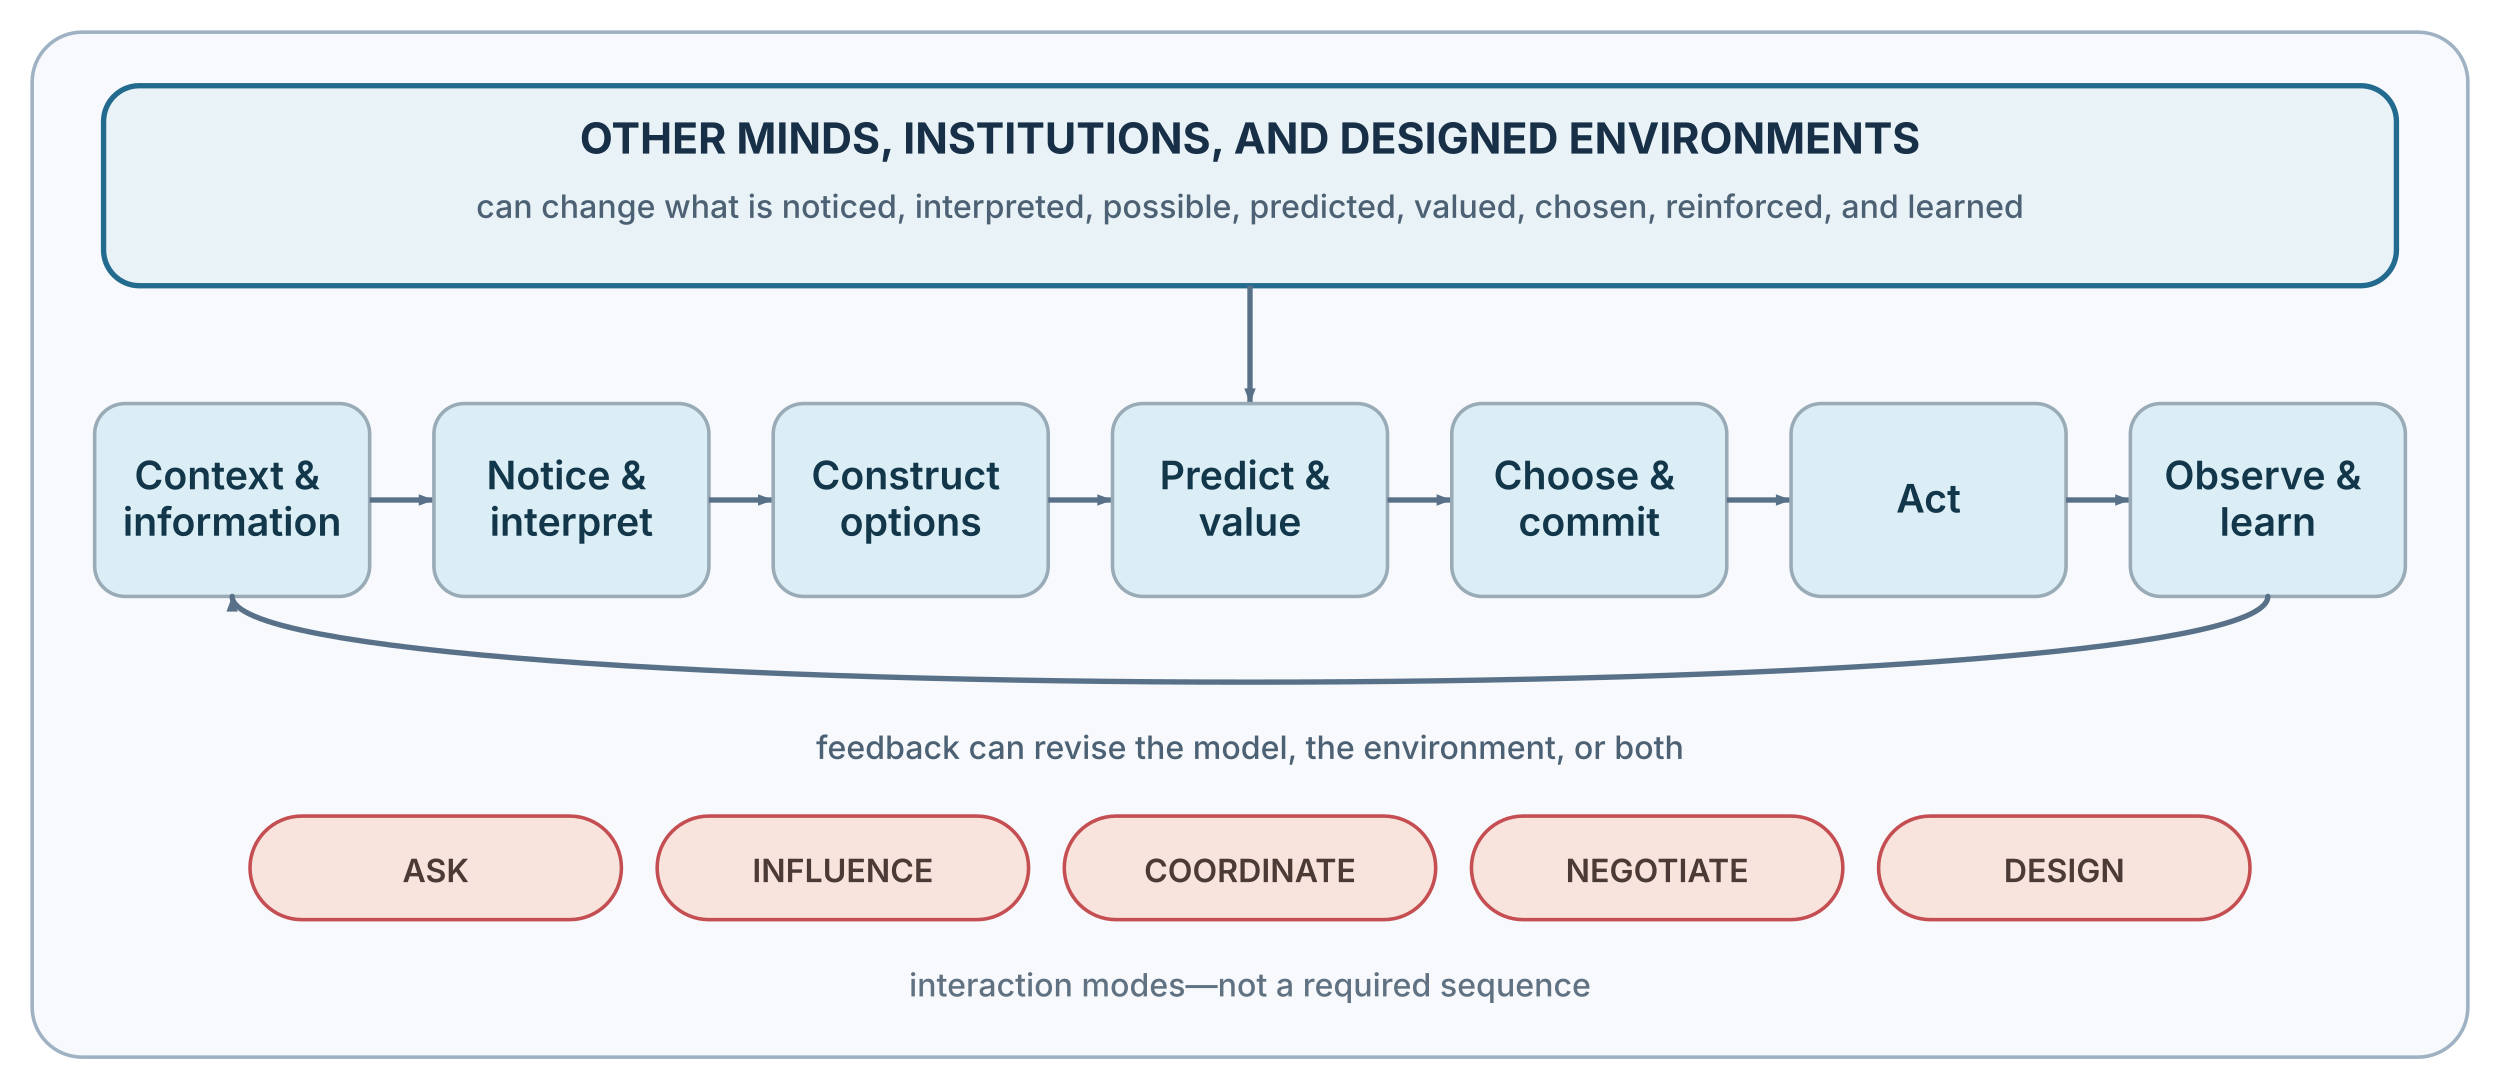
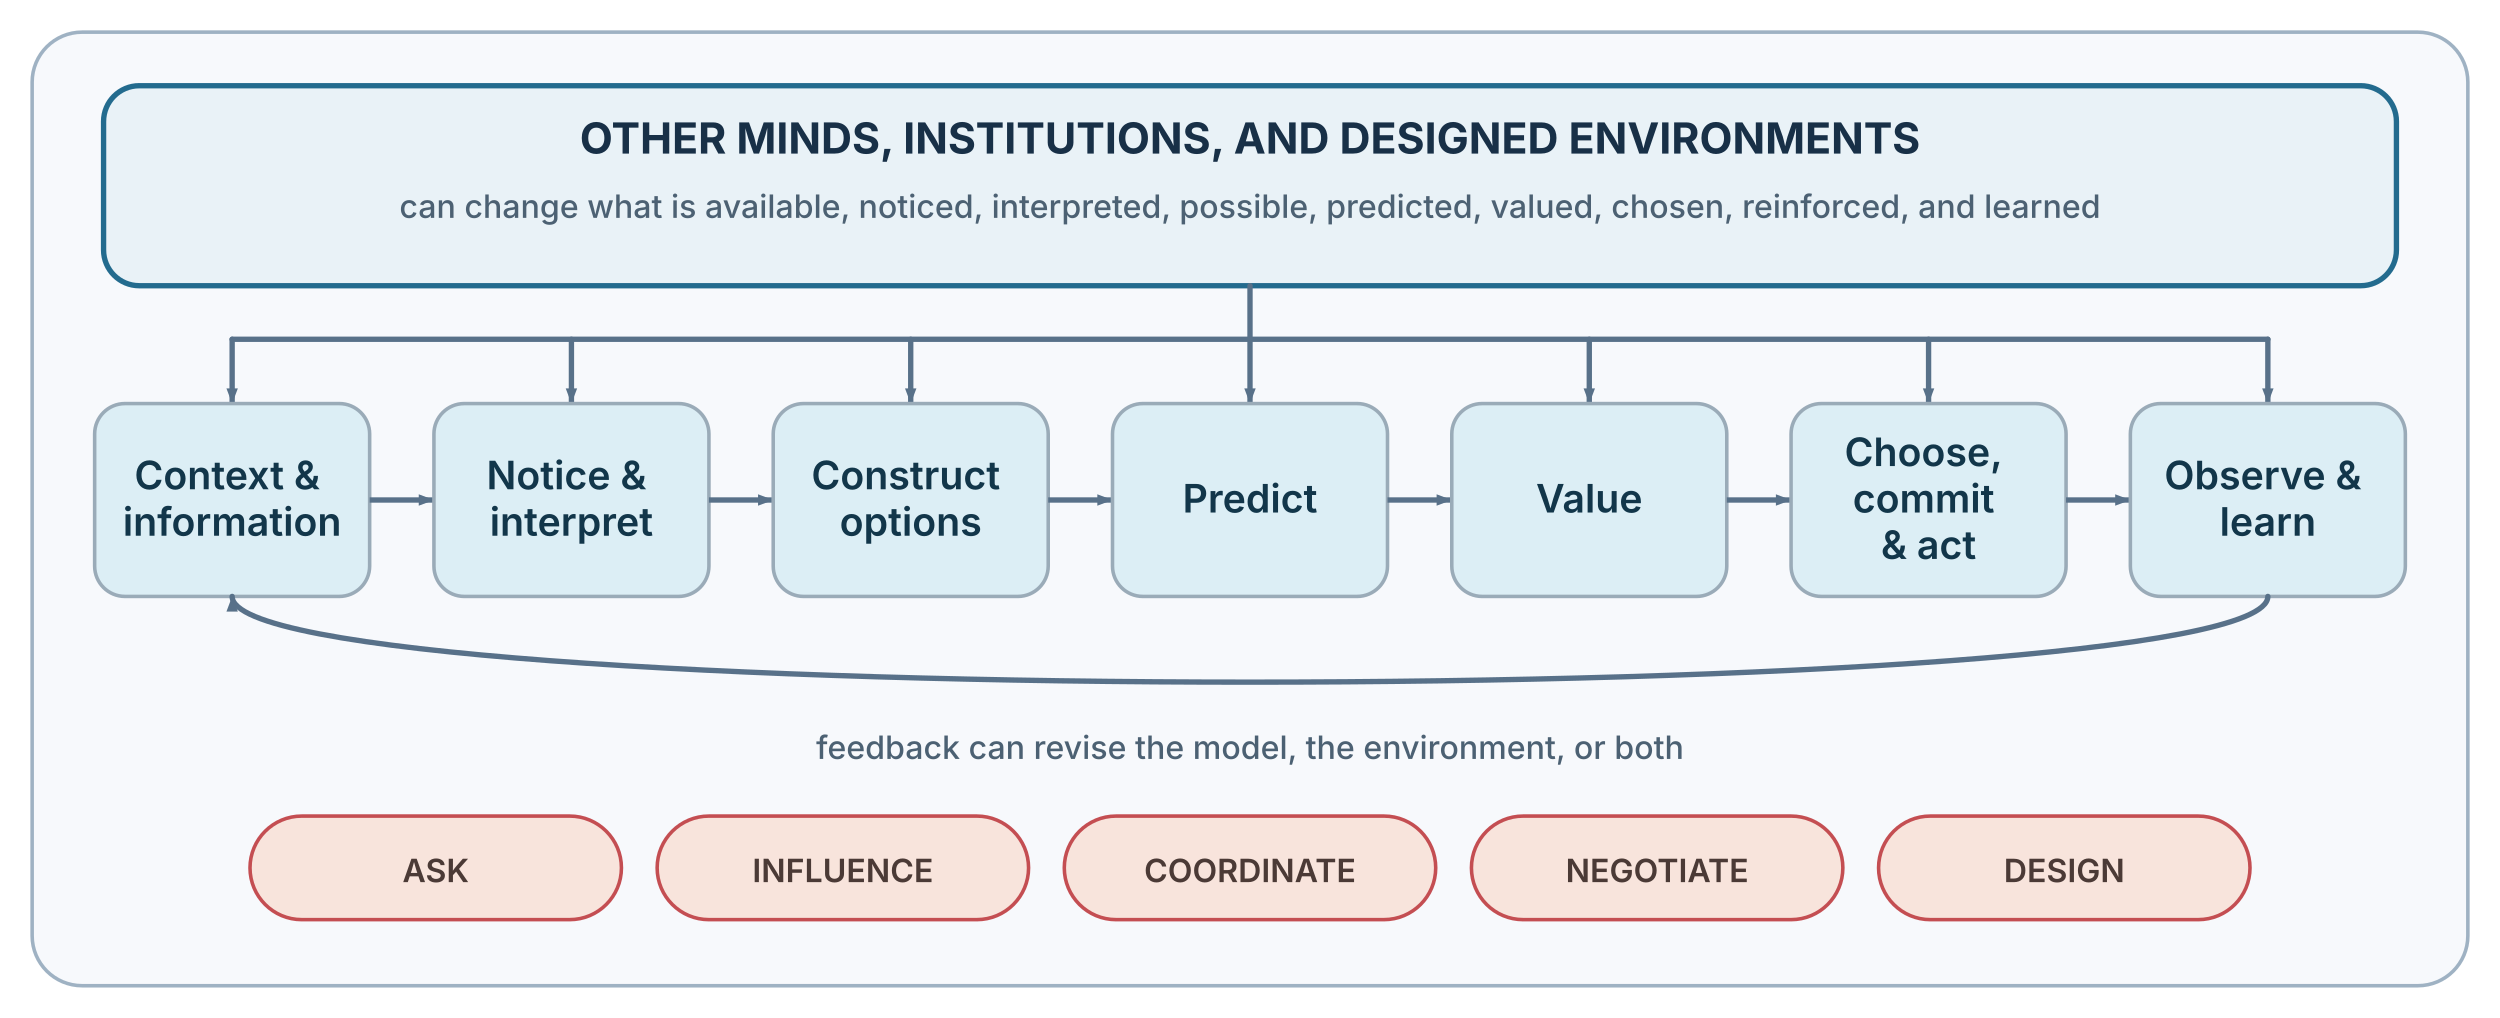
- <svg xmlns="http://www.w3.org/2000/svg" width="1400" height="610" viewBox="0 0 1400 610" role="img" aria-labelledby="title desc">
+ <svg xmlns="http://www.w3.org/2000/svg" width="1400" height="570" viewBox="0 0 1400 570" role="img" aria-labelledby="title desc">
  <defs>
    <marker id="arrow" viewBox="0 0 10 8" markerWidth="10" markerHeight="8" refX="9" refY="4" orient="auto" markerUnits="userSpaceOnUse">
      <path d="M0.5,0.8 L9,4 L0.5,7.2 z" fill="#587189" />
    </marker>
    <marker id="arrow-accent" viewBox="0 0 10 8" markerWidth="10" markerHeight="8" refX="9" refY="4" orient="auto" markerUnits="userSpaceOnUse">
      <path d="M0.5,0.8 L9,4 L0.5,7.2 z" fill="#c44e52" />
    </marker>
    <style>.node-label{font:600 22px -apple-system,BlinkMacSystemFont,"Segoe UI",sans-serif}.small{font:500 18px -apple-system,BlinkMacSystemFont,"Segoe UI",sans-serif}.outer{font:650 24px -apple-system,BlinkMacSystemFont,"Segoe UI",sans-serif}.mode{font:600 18px -apple-system,BlinkMacSystemFont,"Segoe UI",sans-serif}</style>
  </defs>
-   <rect x="18" y="18" width="1364" height="574" rx="28" fill="#f7f9fc" stroke="#9fb2c3" stroke-width="2" />
+   <rect x="18" y="18" width="1364" height="534" rx="28" fill="#f7f9fc" stroke="#9fb2c3" stroke-width="2" />
  <rect x="58" y="48" width="1284" height="112" rx="20" fill="#e9f2f7" stroke="#236b8e" stroke-width="3" />
  <text x="700" y="86" class="outer" fill="#183047" text-anchor="middle">OTHER MINDS, INSTITUTIONS, AND DESIGNED ENVIRONMENTS</text>
-   <text x="700" y="122" class="small" fill="#4c6173" text-anchor="middle">can change what is noticed, interpreted, possible, predicted, valued, chosen, reinforced, and learned</text>
-   <path d="M700 160 L700 226" fill="none" stroke="#587189" stroke-width="3" marker-end="url(#arrow)" />
+   <text x="700" y="122" class="small" fill="#4c6173" text-anchor="middle">can change what is available, noticed, interpreted, possible, predicted, valued, chosen, reinforced, and learned</text>
+   <path d="M700 160 V190 M130 190 H1270" fill="none" stroke="#587189" stroke-width="3" stroke-linecap="round" stroke-linejoin="round" />
+   <path d="M130 190 V226" fill="none" stroke="#587189" stroke-width="3" stroke-linecap="round" marker-end="url(#arrow)" />
+   <path d="M320 190 V226" fill="none" stroke="#587189" stroke-width="3" stroke-linecap="round" marker-end="url(#arrow)" />
+   <path d="M510 190 V226" fill="none" stroke="#587189" stroke-width="3" stroke-linecap="round" marker-end="url(#arrow)" />
+   <path d="M700 190 V226" fill="none" stroke="#587189" stroke-width="3" stroke-linecap="round" marker-end="url(#arrow)" />
+   <path d="M890 190 V226" fill="none" stroke="#587189" stroke-width="3" stroke-linecap="round" marker-end="url(#arrow)" />
+   <path d="M1080 190 V226" fill="none" stroke="#587189" stroke-width="3" stroke-linecap="round" marker-end="url(#arrow)" />
+   <path d="M1270 190 V226" fill="none" stroke="#587189" stroke-width="3" stroke-linecap="round" marker-end="url(#arrow)" />
  <rect x="53" y="226" width="154" height="108" rx="17" fill="#dceef5" stroke="#9aabb8" stroke-width="2" />
  <text class="node-label" fill="#12364a" text-anchor="middle">
    <tspan x="130" y="274">Context &amp;</tspan>
    <tspan x="130" y="300">information</tspan>
  </text>
  <path d="M207 280 L243 280" stroke="#587189" stroke-width="3" marker-end="url(#arrow)" />
  <rect x="243" y="226" width="154" height="108" rx="17" fill="#dceef5" stroke="#9aabb8" stroke-width="2" />
  <text class="node-label" fill="#12364a" text-anchor="middle">
    <tspan x="320" y="274">Notice &amp;</tspan>
    <tspan x="320" y="300">interpret</tspan>
  </text>
  <path d="M397 280 L433 280" stroke="#587189" stroke-width="3" marker-end="url(#arrow)" />
  <rect x="433" y="226" width="154" height="108" rx="17" fill="#dceef5" stroke="#9aabb8" stroke-width="2" />
  <text class="node-label" fill="#12364a" text-anchor="middle">
    <tspan x="510" y="274">Construct</tspan>
    <tspan x="510" y="300">options</tspan>
  </text>
  <path d="M587 280 L623 280" stroke="#587189" stroke-width="3" marker-end="url(#arrow)" />
  <rect x="623" y="226" width="154" height="108" rx="17" fill="#dceef5" stroke="#9aabb8" stroke-width="2" />
  <text class="node-label" fill="#12364a" text-anchor="middle">
-     <tspan x="700" y="274">Predict &amp;</tspan>
-     <tspan x="700" y="300">value</tspan>
+     <tspan x="700" y="287">Predict</tspan>
  </text>
  <path d="M777 280 L813 280" stroke="#587189" stroke-width="3" marker-end="url(#arrow)" />
  <rect x="813" y="226" width="154" height="108" rx="17" fill="#dceef5" stroke="#9aabb8" stroke-width="2" />
  <text class="node-label" fill="#12364a" text-anchor="middle">
-     <tspan x="890" y="274">Choose &amp;</tspan>
-     <tspan x="890" y="300">commit</tspan>
+     <tspan x="890" y="287">Value</tspan>
  </text>
  <path d="M967 280 L1003 280" stroke="#587189" stroke-width="3" marker-end="url(#arrow)" />
  <rect x="1003" y="226" width="154" height="108" rx="17" fill="#dceef5" stroke="#9aabb8" stroke-width="2" />
  <text class="node-label" fill="#12364a" text-anchor="middle">
-     <tspan x="1080" y="287">Act</tspan>
+     <tspan x="1080" y="261">Choose,</tspan>
+     <tspan x="1080" y="287">commit</tspan>
+     <tspan x="1080" y="313">&amp; act</tspan>
  </text>
  <path d="M1157 280 L1193 280" stroke="#587189" stroke-width="3" marker-end="url(#arrow)" />
  <rect x="1193" y="226" width="154" height="108" rx="17" fill="#dceef5" stroke="#9aabb8" stroke-width="2" />
  <text class="node-label" fill="#12364a" text-anchor="middle">
    <tspan x="1270" y="274">Observe &amp;</tspan>
    <tspan x="1270" y="300">learn</tspan>
  </text>
  <path d="M1270 334 C1270 398, 130 398, 130 334" fill="none" stroke="#587189" stroke-width="3" stroke-linecap="round" marker-end="url(#arrow)" />
  <text x="700" y="425" class="small" fill="#4c6173" text-anchor="middle">feedback can revise the model, the environment, or both</text>
  <rect x="140" y="457" width="208" height="58" rx="29" fill="#f8e4dc" stroke="#c44e52" stroke-width="2" />
  <text x="244.0" y="494" class="mode" fill="#4b3a36" text-anchor="middle">ASK</text>
  <rect x="368" y="457" width="208" height="58" rx="29" fill="#f8e4dc" stroke="#c44e52" stroke-width="2" />
  <text x="472.0" y="494" class="mode" fill="#4b3a36" text-anchor="middle">INFLUENCE</text>
  <rect x="596" y="457" width="208" height="58" rx="29" fill="#f8e4dc" stroke="#c44e52" stroke-width="2" />
  <text x="700.0" y="494" class="mode" fill="#4b3a36" text-anchor="middle">COORDINATE</text>
  <rect x="824" y="457" width="208" height="58" rx="29" fill="#f8e4dc" stroke="#c44e52" stroke-width="2" />
  <text x="928.0" y="494" class="mode" fill="#4b3a36" text-anchor="middle">NEGOTIATE</text>
  <rect x="1052" y="457" width="208" height="58" rx="29" fill="#f8e4dc" stroke="#c44e52" stroke-width="2" />
  <text x="1156.0" y="494" class="mode" fill="#4b3a36" text-anchor="middle">DESIGN</text>
-   <text x="700" y="558" class="small" fill="#607282" text-anchor="middle">interaction modes—not a required sequence</text>
</svg>
